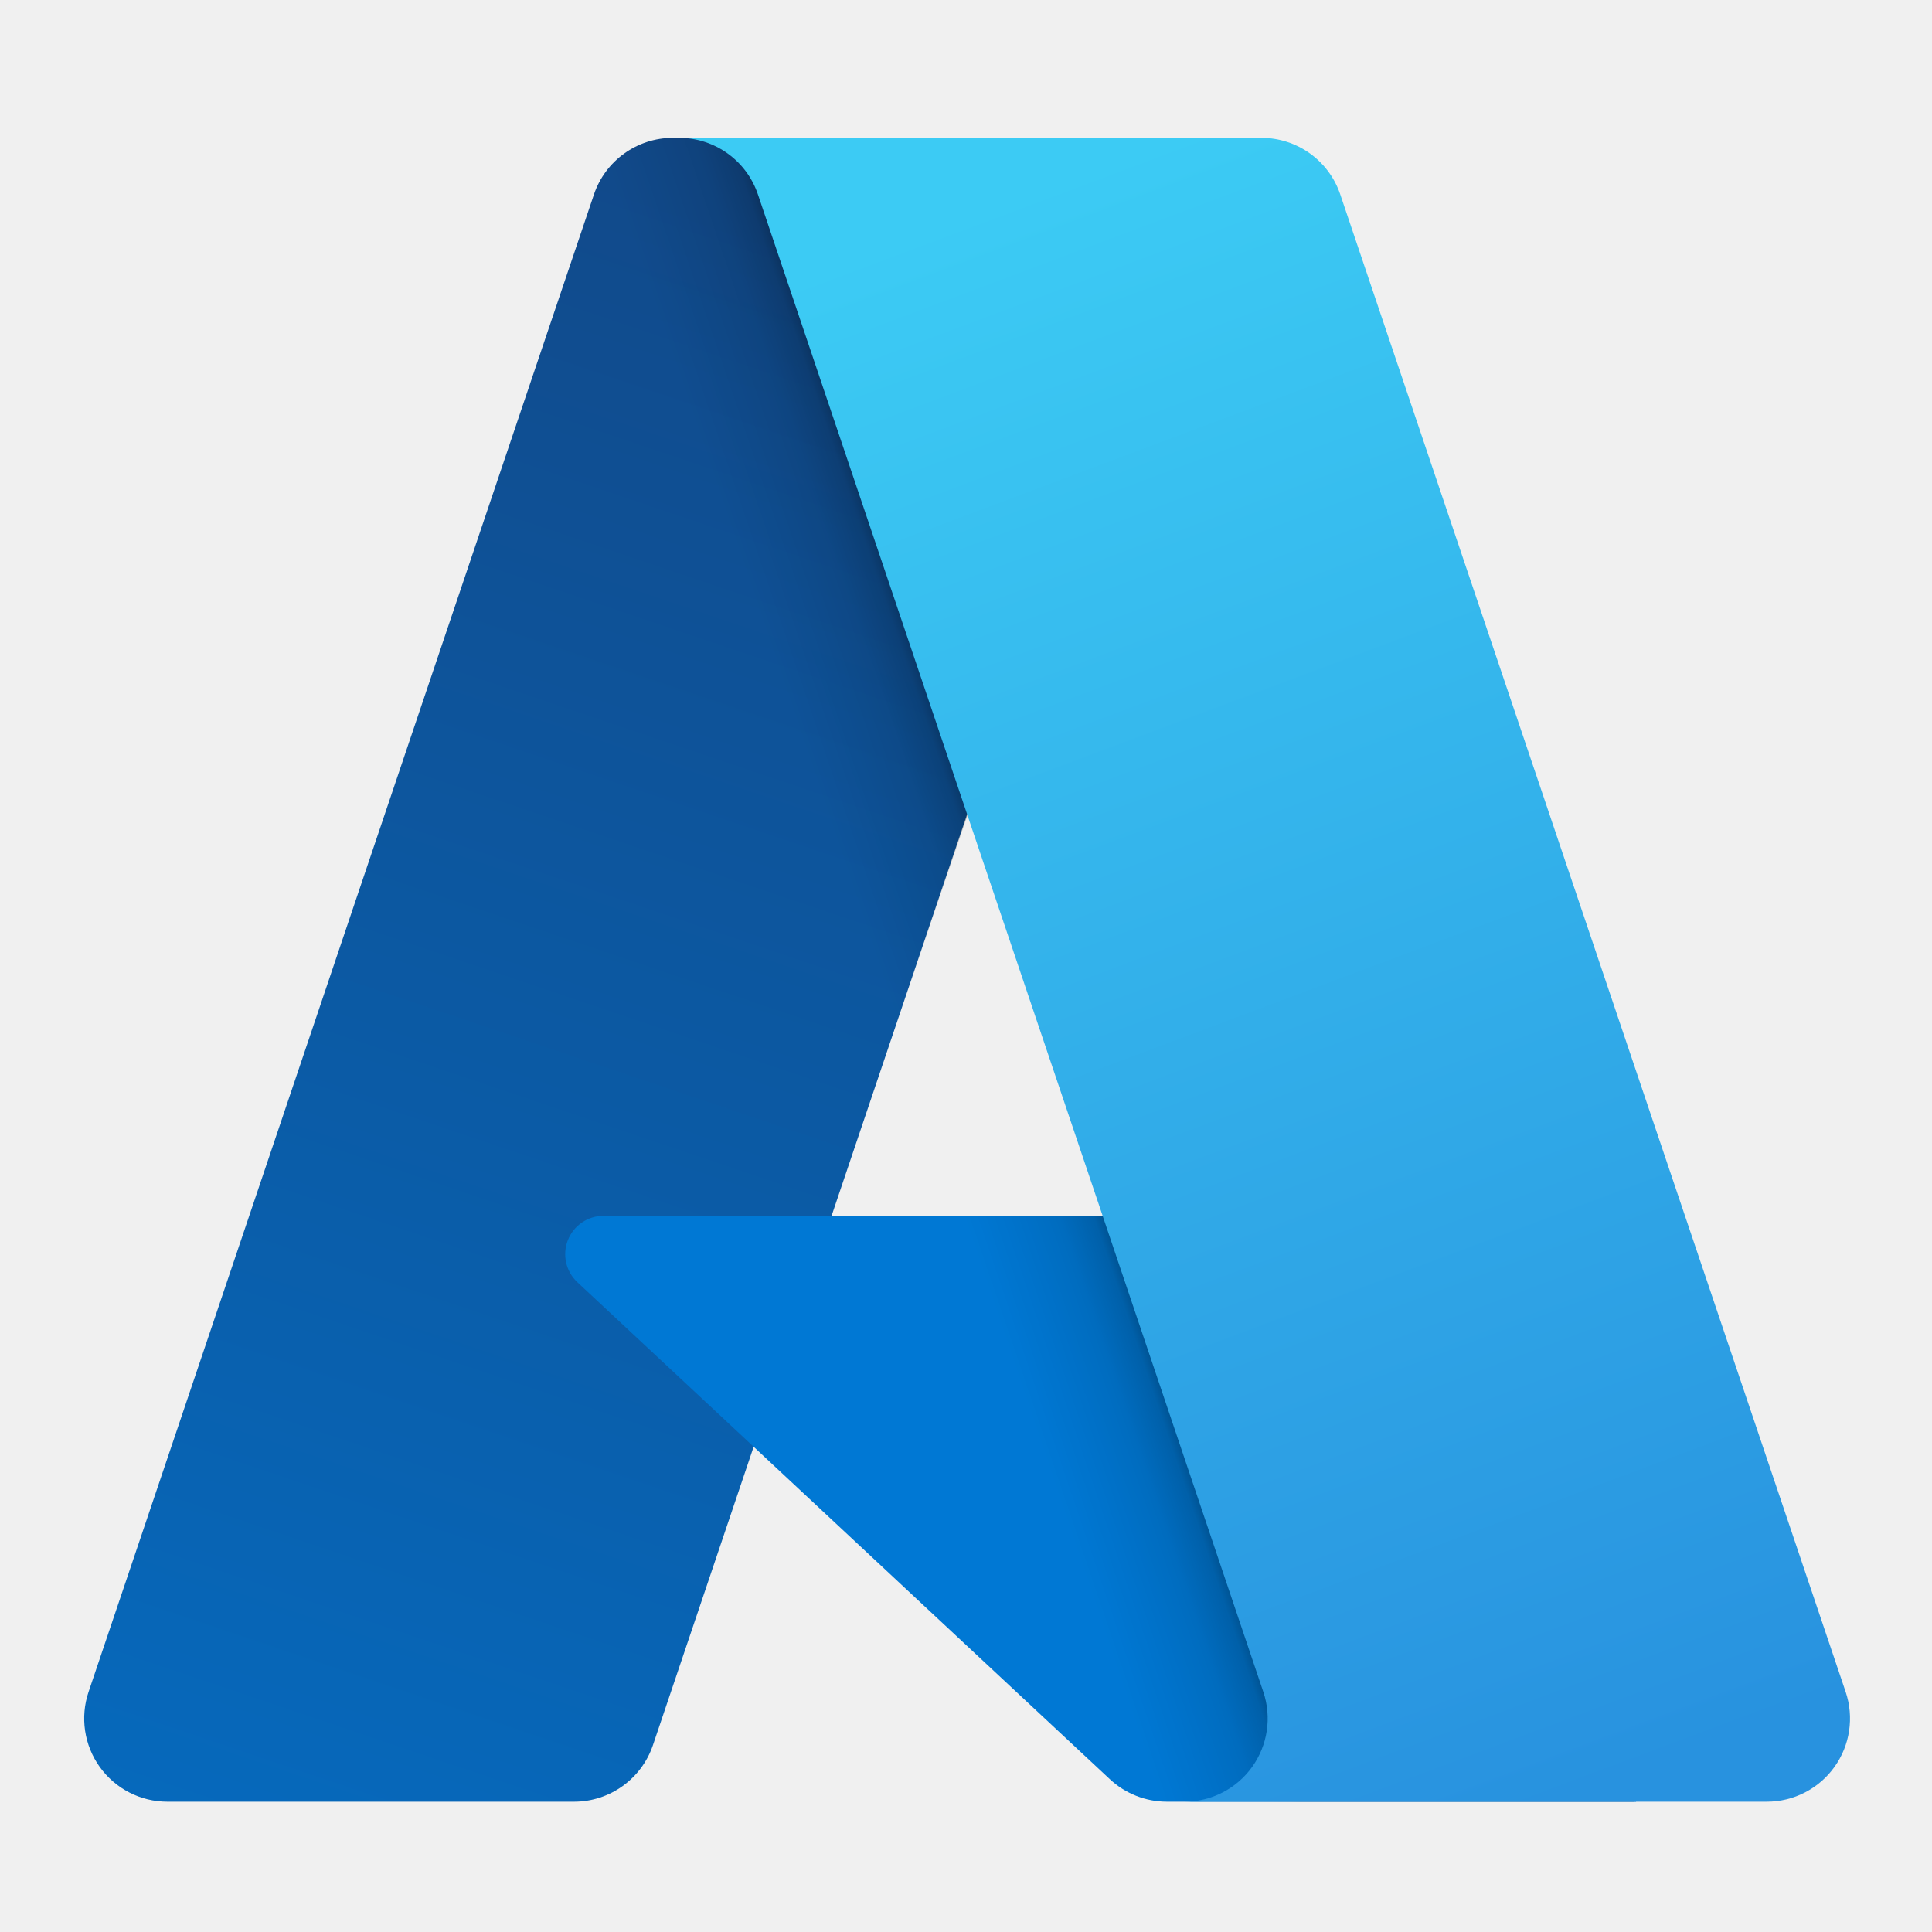
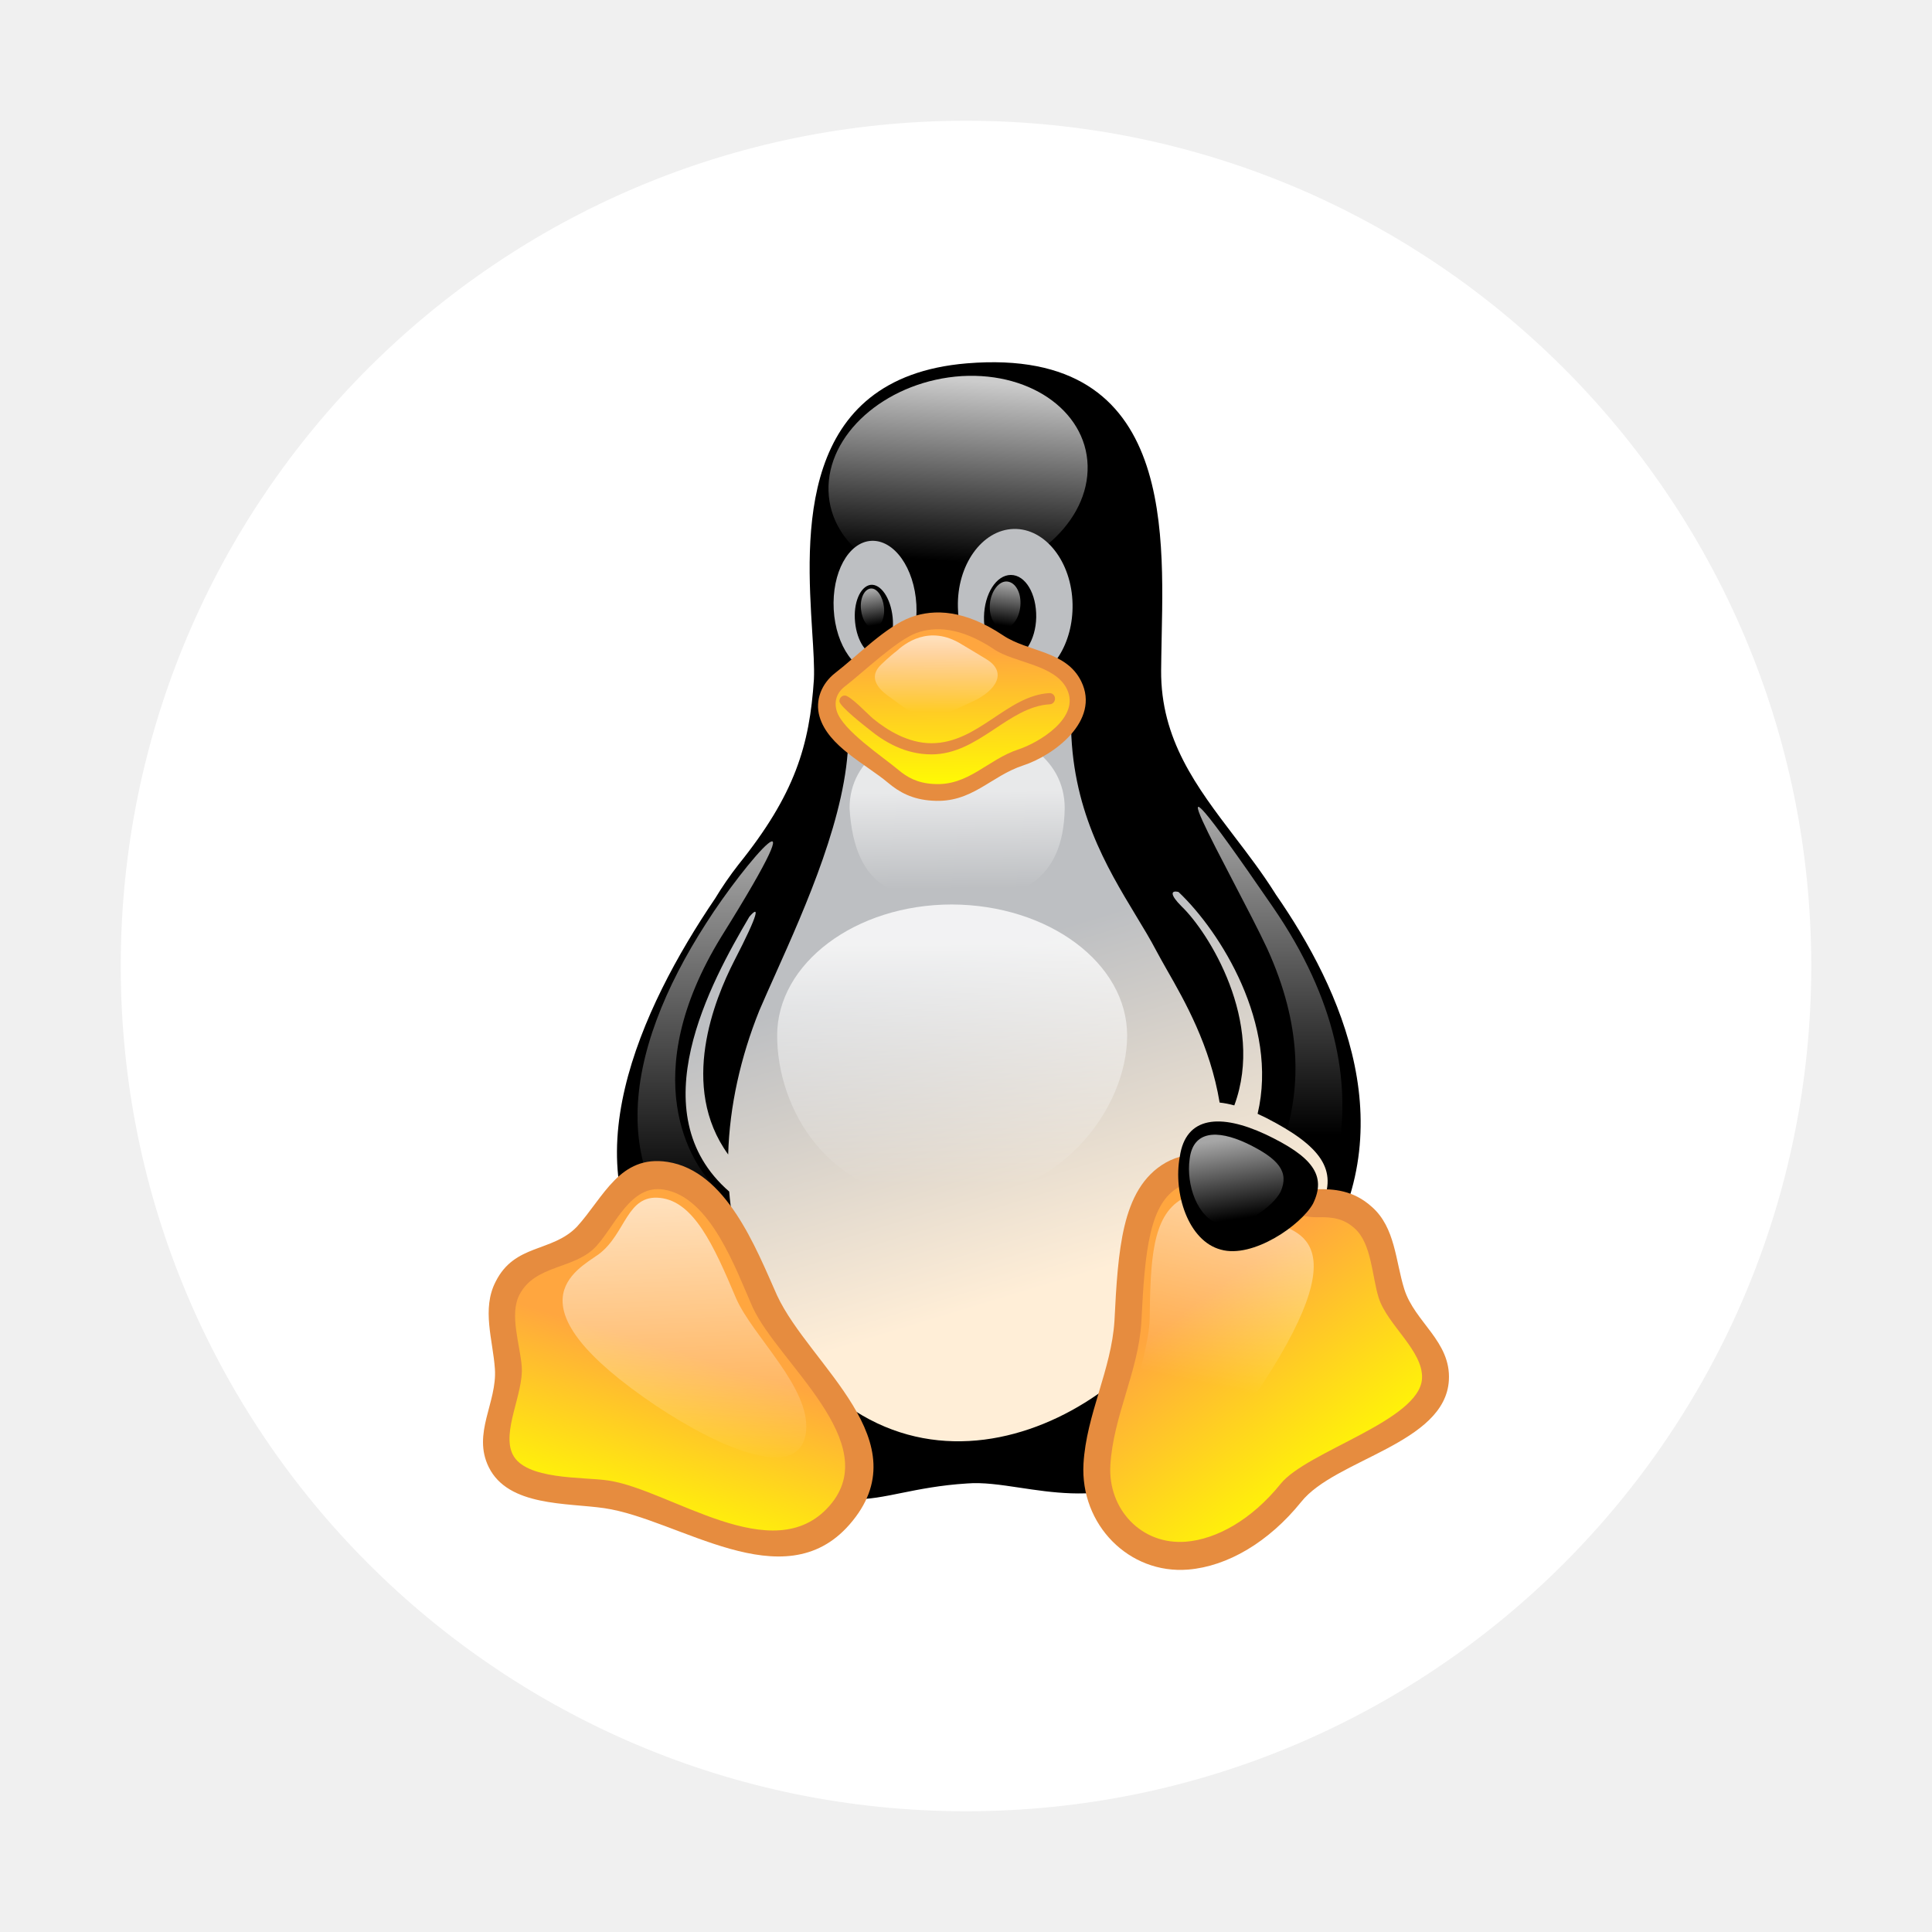
- <svg xmlns="http://www.w3.org/2000/svg" id="fe70ec9c-b037-4f72-a7a2-07cbc6f0ef4c" width="256" height="256" viewBox="0 0 256 256">
+ <svg xmlns="http://www.w3.org/2000/svg" width="800px" height="800px" viewBox="0 0 32 32" fill="none">
+   <path d="M30 16C30 23.728 23.735 30 16 30C8.265 30 2 23.728 2 16C2 8.265 8.265 2 16 2C23.735 2 30 8.265 30 16Z" fill="white" />
+   <path d="M11.306 21.91C11.181 21.723 11.071 21.471 10.982 21.17C9.376 19.358 10.617 16.692 11.845 14.881C11.962 14.687 12.091 14.5 12.23 14.322C13.167 13.158 13.409 12.348 13.481 11.252C13.49 11.048 13.473 10.778 13.453 10.468C13.354 8.884 13.19 6.252 16.016 6.018C19.549 5.727 19.261 8.971 19.235 10.873C19.234 10.952 19.233 11.028 19.232 11.102C19.223 12.249 19.821 13.034 20.445 13.854C20.674 14.153 20.905 14.457 21.112 14.784C21.118 14.794 21.124 14.804 21.13 14.813C22.222 16.388 23.299 18.737 21.799 20.965C21.589 21.726 21.27 22.424 20.843 22.992C19.314 25.005 17.954 24.801 16.892 24.641C16.572 24.593 16.279 24.549 16.016 24.571C15.58 24.598 15.23 24.668 14.928 24.729C13.761 24.965 13.305 25.057 11.306 21.91Z" fill="#000000" />
+   <path d="M18.014 7.795C17.981 8.727 16.992 9.537 15.806 9.612C14.621 9.687 13.691 8.979 13.723 8.046C13.756 7.114 14.745 6.304 15.931 6.229C17.116 6.161 18.047 6.862 18.014 7.795Z" fill="url(#paint0_linear_87_7435)" />
+   <path fill-rule="evenodd" clip-rule="evenodd" d="M15.866 10.061C15.875 10.568 16.107 11 16.433 11.195C15.37 11.1 14.051 11.489 14.051 12.225C14.035 13.47 13.342 15.02 12.843 16.135C12.745 16.354 12.654 16.557 12.577 16.737C12.269 17.502 12.083 18.32 12.061 19.122C11.243 17.995 11.838 16.548 12.158 15.921C12.585 15.095 12.576 14.992 12.411 15.185C11.776 16.265 10.58 18.433 12.078 19.736C12.125 20.318 12.267 20.881 12.518 21.399C14.523 25.442 18.276 23.782 19.514 21.685C19.679 21.387 19.812 21.099 19.918 20.82C19.98 20.859 20.046 20.89 20.117 20.909C20.739 21.093 21.669 20.392 21.892 19.957C22.16 19.378 21.885 18.983 20.968 18.514C20.922 18.491 20.875 18.469 20.83 18.448C21.181 16.968 20.212 15.428 19.52 14.774C19.391 14.742 19.373 14.816 19.573 15.015C20.009 15.433 20.957 16.923 20.444 18.309C20.36 18.286 20.278 18.27 20.201 18.262C20.043 17.316 19.623 16.58 19.329 16.066C19.263 15.949 19.203 15.844 19.154 15.751C19.055 15.562 18.937 15.366 18.811 15.159C18.328 14.359 17.739 13.384 17.739 11.939C17.665 11.621 17.365 11.409 16.966 11.292C17.429 11.199 17.777 10.657 17.765 10.007C17.752 9.305 17.313 8.747 16.789 8.761C16.265 8.775 15.846 9.36 15.866 10.061ZM16.298 10.217C16.291 10.605 16.475 10.918 16.717 10.918C16.953 10.918 17.156 10.605 17.163 10.224C17.169 9.836 16.986 9.523 16.743 9.523C16.501 9.523 16.305 9.836 16.298 10.217Z" fill="url(#paint1_linear_87_7435)" />
+   <path fill-rule="evenodd" clip-rule="evenodd" d="M14.556 11.15C14.935 11.129 15.211 10.619 15.178 10.013C15.145 9.408 14.811 8.938 14.431 8.958C14.051 8.979 13.776 9.489 13.809 10.095C13.842 10.701 14.176 11.17 14.556 11.15ZM14.785 10.224C14.818 10.544 14.7 10.816 14.529 10.844C14.359 10.864 14.195 10.626 14.163 10.306C14.13 9.986 14.248 9.714 14.418 9.687C14.588 9.666 14.752 9.904 14.785 10.224Z" fill="url(#paint2_linear_87_7435)" />
+   <path d="M16.396 10C16.376 10.217 16.475 10.394 16.612 10.408C16.75 10.422 16.881 10.251 16.9 10.04C16.92 9.823 16.822 9.646 16.684 9.632C16.547 9.618 16.416 9.789 16.396 10Z" fill="url(#paint3_linear_87_7435)" />
+   <path d="M14.641 10.054C14.661 10.231 14.589 10.388 14.484 10.401C14.379 10.415 14.281 10.279 14.261 10.095C14.241 9.918 14.313 9.762 14.418 9.748C14.523 9.734 14.621 9.877 14.641 10.054Z" fill="url(#paint4_linear_87_7435)" />
+   <path d="M18.669 17.152C18.669 18.35 17.562 19.902 15.662 19.889C13.704 19.902 12.872 18.35 12.872 17.152C12.872 15.955 14.169 14.981 15.767 14.981C17.372 14.988 18.669 15.955 18.669 17.152Z" fill="url(#paint5_linear_87_7435)" />
+   <path d="M17.635 13.389C17.615 14.628 16.835 14.921 15.853 14.921C14.87 14.921 14.156 14.737 14.071 13.389C14.071 12.545 14.87 12.055 15.853 12.055C16.835 12.048 17.635 12.539 17.635 13.389Z" fill="url(#paint6_linear_87_7435)" />
+   <path d="M11.694 15.295C12.336 14.281 13.691 12.722 11.949 15.512C10.534 17.813 11.425 19.29 11.884 19.698C13.207 20.923 13.154 21.747 12.113 21.1C9.879 19.718 10.344 17.391 11.694 15.295Z" fill="url(#paint7_linear_87_7435)" />
+   <path d="M20.988 15.71C20.431 14.519 18.663 11.497 21.073 15.009C23.268 18.187 21.728 20.399 21.453 20.617C21.178 20.835 20.255 21.277 20.523 20.508C20.798 19.739 22.161 18.283 20.988 15.71Z" fill="url(#paint8_linear_87_7435)" />
+   <path d="M11.209 25.102C9.742 24.292 7.613 25.259 8.386 23.067C8.543 22.57 8.156 21.822 8.405 21.338C8.7 20.746 9.336 20.876 9.715 20.481C10.089 20.073 10.325 19.365 11.025 19.474C11.72 19.582 12.185 20.467 12.67 21.556C13.03 22.332 14.301 23.428 14.215 24.299C14.111 25.633 12.65 25.885 11.209 25.102Z" fill="url(#paint9_linear_87_7435)" />
+   <path fill-rule="evenodd" clip-rule="evenodd" d="M9.877 20.64C9.52 21.031 8.865 20.937 8.602 21.448C8.433 21.776 8.617 22.28 8.642 22.639C8.673 23.082 8.305 23.711 8.492 24.09C8.703 24.515 9.653 24.46 10.071 24.521C11.102 24.672 12.806 26.006 13.739 24.941C14.65 23.9 12.898 22.582 12.468 21.657C12.189 21.029 11.771 19.825 10.992 19.703C10.443 19.617 10.193 20.294 9.877 20.64ZM11.058 19.245C12.028 19.397 12.513 20.654 12.871 21.457C13.414 22.623 15.275 23.875 14.069 25.253C12.973 26.504 11.244 25.16 10.009 24.98C9.392 24.89 8.419 24.955 8.096 24.302C7.818 23.74 8.236 23.232 8.197 22.672C8.164 22.195 7.976 21.683 8.208 21.231C8.525 20.595 9.139 20.748 9.555 20.319C9.998 19.833 10.263 19.121 11.058 19.245Z" fill="#E68C3F" />
+   <path d="M21.381 24.728C22.456 23.373 24.846 23.652 23.235 21.794C22.895 21.393 22.999 20.535 22.58 20.168C22.089 19.719 21.545 20.086 21.047 19.855C20.549 19.603 20.026 19.12 19.416 19.46C18.807 19.807 18.742 20.706 18.683 21.89C18.63 22.741 17.884 24.163 18.283 24.946C18.86 26.157 20.36 25.994 21.381 24.728Z" fill="url(#paint10_linear_87_7435)" />
+   <path fill-rule="evenodd" clip-rule="evenodd" d="M21.81 19.698C22.085 19.691 22.415 19.71 22.725 19.992C23.11 20.332 23.114 20.887 23.259 21.351C23.431 21.901 24.034 22.215 23.998 22.86C23.939 23.914 22.114 24.168 21.552 24.876C21.012 25.545 20.33 25.943 19.682 25.997C18.7 26.078 17.889 25.252 17.946 24.244C17.993 23.428 18.409 22.686 18.459 21.876C18.488 21.29 18.52 20.746 18.626 20.305C18.733 19.859 18.926 19.475 19.308 19.257C20.145 18.789 20.954 19.721 21.81 19.698ZM19.522 19.664C19.295 19.793 19.151 20.032 19.059 20.417C18.965 20.807 18.934 21.307 18.904 21.905C18.854 22.716 18.438 23.457 18.391 24.271C18.35 24.997 18.907 25.596 19.647 25.535C20.148 25.493 20.727 25.176 21.209 24.58C21.64 24.037 23.514 23.534 23.553 22.833C23.578 22.375 22.977 21.946 22.835 21.494C22.724 21.141 22.719 20.593 22.436 20.345C22.255 20.18 22.064 20.155 21.821 20.161C21.116 20.18 20.176 19.299 19.522 19.664Z" fill="#E68C3F" />
+   <path d="M20.916 22.917C22.579 20.365 21.341 20.386 20.922 20.188C20.503 19.984 20.064 19.582 19.573 19.862C19.081 20.147 19.055 20.882 19.042 21.849C19.023 22.543 18.466 23.707 18.8 24.353C19.206 25.109 20.189 24.013 20.916 22.917Z" fill="url(#paint11_linear_87_7435)" />
+   <path d="M10.868 23.285C8.379 21.61 9.545 21.039 9.918 20.773C10.37 20.433 10.377 19.78 10.934 19.841C11.49 19.902 11.818 20.617 12.191 21.502C12.466 22.134 13.423 22.978 13.351 23.707C13.259 24.564 11.942 23.999 10.868 23.285Z" fill="url(#paint12_linear_87_7435)" />
+   <path d="M21.748 19.936C21.552 20.29 20.753 20.848 20.222 20.698C19.678 20.555 19.429 19.759 19.541 19.16C19.639 18.48 20.222 18.446 20.956 18.786C21.735 19.154 21.977 19.467 21.748 19.936Z" fill="#000000" />
+   <path d="M21.211 19.739C21.086 19.984 20.562 20.372 20.195 20.27C19.829 20.168 19.645 19.616 19.704 19.201C19.757 18.732 20.15 18.704 20.648 18.936C21.185 19.194 21.355 19.412 21.211 19.739Z" fill="url(#paint13_linear_87_7435)" />
+   <path d="M14.437 10.858C14.699 10.606 15.335 9.837 16.54 10.64C16.763 10.79 16.946 10.803 17.372 10.994C18.23 11.361 17.824 12.246 16.907 12.545C16.514 12.675 16.16 13.171 15.453 13.124C14.844 13.09 14.686 12.675 14.313 12.45C13.651 12.062 13.553 11.538 13.913 11.259C14.274 10.98 14.411 10.878 14.437 10.858Z" fill="url(#paint14_linear_87_7435)" />
+   <path fill-rule="evenodd" clip-rule="evenodd" d="M13.993 11.37C13.856 11.476 13.813 11.617 13.858 11.773C13.951 12.094 14.622 12.534 14.878 12.75C15.024 12.873 15.191 12.97 15.461 12.985C16.039 13.024 16.36 12.579 16.867 12.413C17.2 12.304 17.904 11.888 17.671 11.412C17.472 11.005 16.801 10.98 16.468 10.756C15.894 10.374 15.476 10.377 15.179 10.484C14.853 10.602 14.289 11.142 13.993 11.37ZM15.091 10.222C15.478 10.082 15.981 10.102 16.613 10.523C17.028 10.802 17.659 10.775 17.909 11.286C18.228 11.937 17.456 12.512 16.947 12.678C16.402 12.857 16.098 13.306 15.445 13.262C15.106 13.243 14.888 13.116 14.71 12.966C14.341 12.656 13.716 12.361 13.574 11.869C13.495 11.597 13.61 11.32 13.833 11.147C14.194 10.868 14.682 10.369 15.091 10.222Z" fill="#E68C3F" />
+   <path fill-rule="evenodd" clip-rule="evenodd" d="M17.474 11.567C17.477 11.618 17.439 11.662 17.39 11.665C16.697 11.704 16.21 12.495 15.427 12.495C14.989 12.495 14.642 12.284 14.394 12.08C14.344 12.04 13.903 11.7 13.903 11.613C13.903 11.562 13.943 11.52 13.992 11.52C14.085 11.52 14.363 11.822 14.466 11.907C14.7 12.098 15.046 12.31 15.427 12.31C16.202 12.31 16.678 11.52 17.381 11.48C17.43 11.477 17.472 11.516 17.474 11.567Z" fill="#E68C3F" />
+   <path d="M14.844 10.789C14.975 10.667 15.388 10.333 15.931 10.674C16.049 10.742 16.167 10.816 16.338 10.919C16.685 11.13 16.515 11.436 16.095 11.626C15.905 11.708 15.591 11.885 15.355 11.871C15.093 11.844 14.916 11.667 14.746 11.552C14.425 11.334 14.445 11.15 14.595 11.007C14.707 10.898 14.831 10.796 14.844 10.789Z" fill="url(#paint15_linear_87_7435)" />
  <defs>
-     <linearGradient id="e2fe4efc-4a1d-4f70-a980-184ccda75abc" x1="-960.606" y1="283.397" x2="-1032.511" y2="70.972" gradientTransform="matrix(1, 0, 0, -1, 1075, 318)" gradientUnits="userSpaceOnUse">
-       <stop offset="0" stop-color="#114a8b" />
-       <stop offset="1" stop-color="#0669bc" />
+     <linearGradient id="paint0_linear_87_7435" x1="16.058" y1="6.306" x2="15.836" y2="9.306" gradientUnits="userSpaceOnUse">
+       <stop stop-color="white" stop-opacity="0.8" />
+       <stop offset="1" stop-color="white" stop-opacity="0" />
    </linearGradient>
-     <linearGradient id="a82bab42-1271-4deb-816b-fb816e4142d0" x1="-938.144" y1="184.402" x2="-954.778" y2="178.778" gradientTransform="matrix(1, 0, 0, -1, 1075, 318)" gradientUnits="userSpaceOnUse">
-       <stop offset="0" stop-opacity="0.3" />
-       <stop offset="0.071" stop-opacity="0.2" />
-       <stop offset="0.321" stop-opacity="0.1" />
-       <stop offset="0.623" stop-opacity="0.05" />
-       <stop offset="1" stop-opacity="0" />
+     <linearGradient id="paint1_linear_87_7435" x1="12.897" y1="22.672" x2="11.251" y2="17.272" gradientUnits="userSpaceOnUse">
+       <stop stop-color="#FFEED7" />
+       <stop offset="1" stop-color="#BDBFC2" />
    </linearGradient>
-     <linearGradient id="a2e5c8d3-be95-49ed-b70a-aecc775398ac" x1="-947.292" y1="289.594" x2="-868.363" y2="79.308" gradientTransform="matrix(1, 0, 0, -1, 1075, 318)" gradientUnits="userSpaceOnUse">
-       <stop offset="0" stop-color="#3ccbf4" />
-       <stop offset="1" stop-color="#2892df" />
+     <linearGradient id="paint2_linear_87_7435" x1="12.897" y1="22.672" x2="11.251" y2="17.272" gradientUnits="userSpaceOnUse">
+       <stop stop-color="#FFEED7" />
+       <stop offset="1" stop-color="#BDBFC2" />
+     </linearGradient>
+     <linearGradient id="paint3_linear_87_7435" x1="16.668" y1="9.655" x2="16.575" y2="10.354" gradientUnits="userSpaceOnUse">
+       <stop stop-color="white" stop-opacity="0.65" />
+       <stop offset="1" stop-color="white" stop-opacity="0" />
+     </linearGradient>
+     <linearGradient id="paint4_linear_87_7435" x1="14.434" y1="9.783" x2="14.534" y2="10.348" gradientUnits="userSpaceOnUse">
+       <stop stop-color="white" stop-opacity="0.65" />
+       <stop offset="1" stop-color="white" stop-opacity="0" />
+     </linearGradient>
+     <linearGradient id="paint5_linear_87_7435" x1="15.761" y1="15.631" x2="15.778" y2="19.627" gradientUnits="userSpaceOnUse">
+       <stop stop-color="white" stop-opacity="0.8" />
+       <stop offset="1" stop-color="white" stop-opacity="0" />
+     </linearGradient>
+     <linearGradient id="paint6_linear_87_7435" x1="15.85" y1="13.125" x2="15.869" y2="14.714" gradientUnits="userSpaceOnUse">
+       <stop stop-color="white" stop-opacity="0.65" />
+       <stop offset="1" stop-color="white" stop-opacity="0" />
+     </linearGradient>
+     <linearGradient id="paint7_linear_87_7435" x1="11.72" y1="14.105" x2="11.72" y2="19.937" gradientUnits="userSpaceOnUse">
+       <stop stop-color="white" stop-opacity="0.65" />
+       <stop offset="1" stop-color="white" stop-opacity="0" />
+     </linearGradient>
+     <linearGradient id="paint8_linear_87_7435" x1="21.033" y1="13.536" x2="21.031" y2="18.805" gradientUnits="userSpaceOnUse">
+       <stop stop-color="white" stop-opacity="0.65" />
+       <stop offset="1" stop-color="white" stop-opacity="0" />
+     </linearGradient>
+     <linearGradient id="paint9_linear_87_7435" x1="11.429" y1="22.437" x2="10.535" y2="25.421" gradientUnits="userSpaceOnUse">
+       <stop stop-color="#FFA63F" />
+       <stop offset="1" stop-color="#FFFF00" />
+     </linearGradient>
+     <linearGradient id="paint10_linear_87_7435" x1="19.882" y1="21.53" x2="22.266" y2="24.78" gradientUnits="userSpaceOnUse">
+       <stop stop-color="#FFA63F" />
+       <stop offset="1" stop-color="#FFFF00" />
+     </linearGradient>
+     <linearGradient id="paint11_linear_87_7435" x1="20.52" y1="18.933" x2="19.686" y2="22.86" gradientUnits="userSpaceOnUse">
+       <stop stop-color="white" stop-opacity="0.65" />
+       <stop offset="1" stop-color="white" stop-opacity="0" />
+     </linearGradient>
+     <linearGradient id="paint12_linear_87_7435" x1="11.246" y1="19.904" x2="11.412" y2="24.324" gradientUnits="userSpaceOnUse">
+       <stop stop-color="white" stop-opacity="0.65" />
+       <stop offset="1" stop-color="white" stop-opacity="0" />
+     </linearGradient>
+     <linearGradient id="paint13_linear_87_7435" x1="20.375" y1="18.862" x2="20.569" y2="20.182" gradientUnits="userSpaceOnUse">
+       <stop stop-color="white" stop-opacity="0.65" />
+       <stop offset="1" stop-color="white" stop-opacity="0" />
+     </linearGradient>
+     <linearGradient id="paint14_linear_87_7435" x1="15.764" y1="10.784" x2="15.78" y2="13.11" gradientUnits="userSpaceOnUse">
+       <stop stop-color="#FFA63F" />
+       <stop offset="1" stop-color="#FFFF00" />
+     </linearGradient>
+     <linearGradient id="paint15_linear_87_7435" x1="15.511" y1="10.564" x2="15.506" y2="11.794" gradientUnits="userSpaceOnUse">
+       <stop stop-color="white" stop-opacity="0.65" />
+       <stop offset="1" stop-color="white" stop-opacity="0" />
    </linearGradient>
  </defs>
-   <g>
-     <path d="M89.158,18.266h69.238L86.523,231.224a11.041,11.041,0,0,1-10.461,7.51H22.179a11.023,11.023,0,0,1-10.445-14.548l66.963-198.41A11.041,11.041,0,0,1,89.158,18.266Z" fill="url(#e2fe4efc-4a1d-4f70-a980-184ccda75abc)" />
-     <path d="M189.771,161.104H79.975a5.083,5.083,0,0,0-3.468,8.799l70.552,65.848a11.091,11.091,0,0,0,7.567,2.983h62.167Z" fill="#0078d4" />
-     <path d="M89.158,18.266A10.95,10.95,0,0,0,78.675,25.92L11.817,224.006A11.009,11.009,0,0,0,22.21,238.734H77.484a11.814,11.814,0,0,0,9.069-7.714L99.884,191.73l47.624,44.418a11.267,11.267,0,0,0,7.089,2.586h61.937l-27.166-77.63-79.191.018,48.47-142.856Z" fill="url(#a82bab42-1271-4deb-816b-fb816e4142d0)" />
-     <path d="M177.592,25.764a11.023,11.023,0,0,0-10.444-7.498H89.984a11.024,11.024,0,0,1,10.445,7.498l66.967,198.421a11.024,11.024,0,0,1-10.445,14.549h77.164a11.024,11.024,0,0,0,10.444-14.549Z" fill="url(#a2e5c8d3-be95-49ed-b70a-aecc775398ac)" />
-   </g>
</svg>
